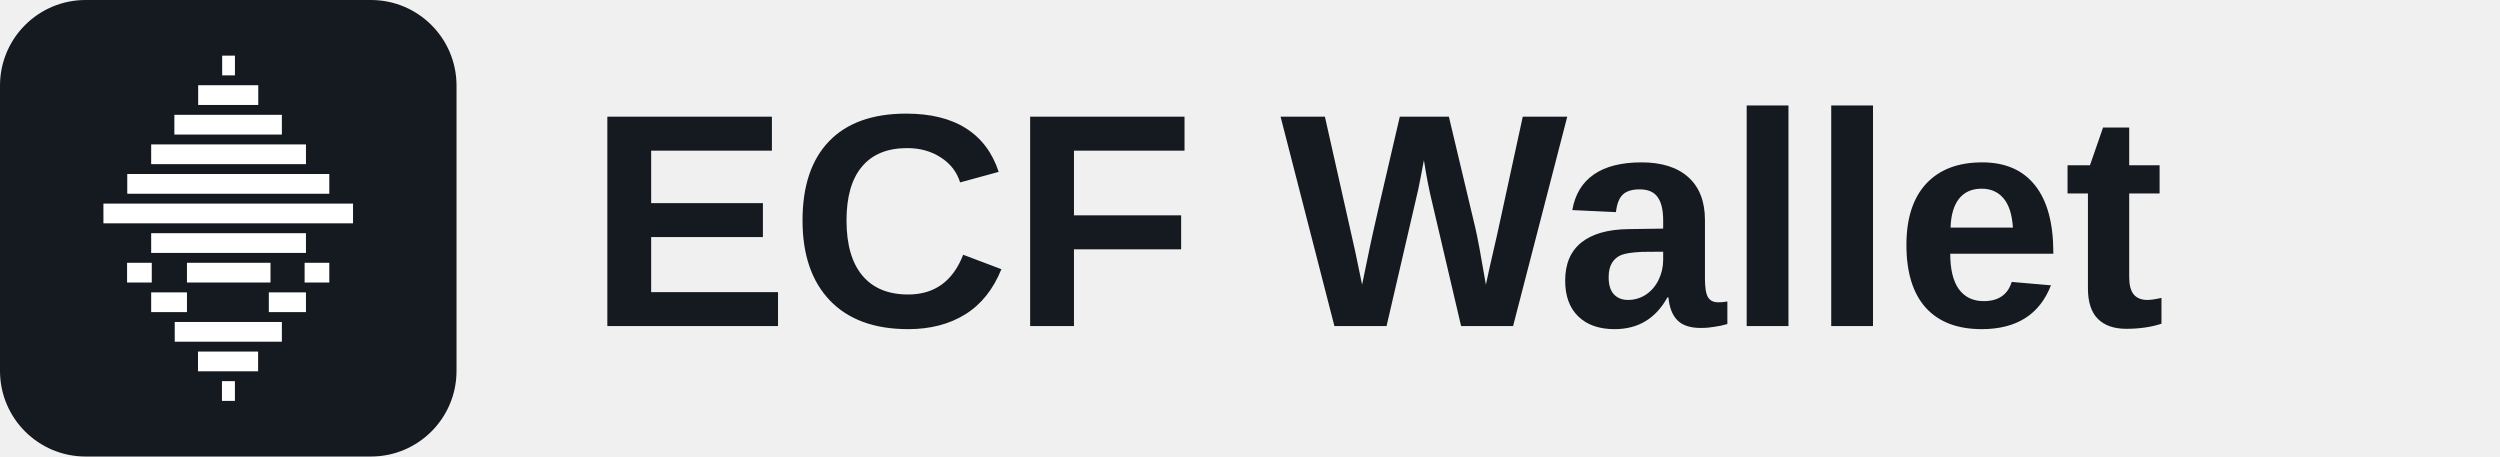
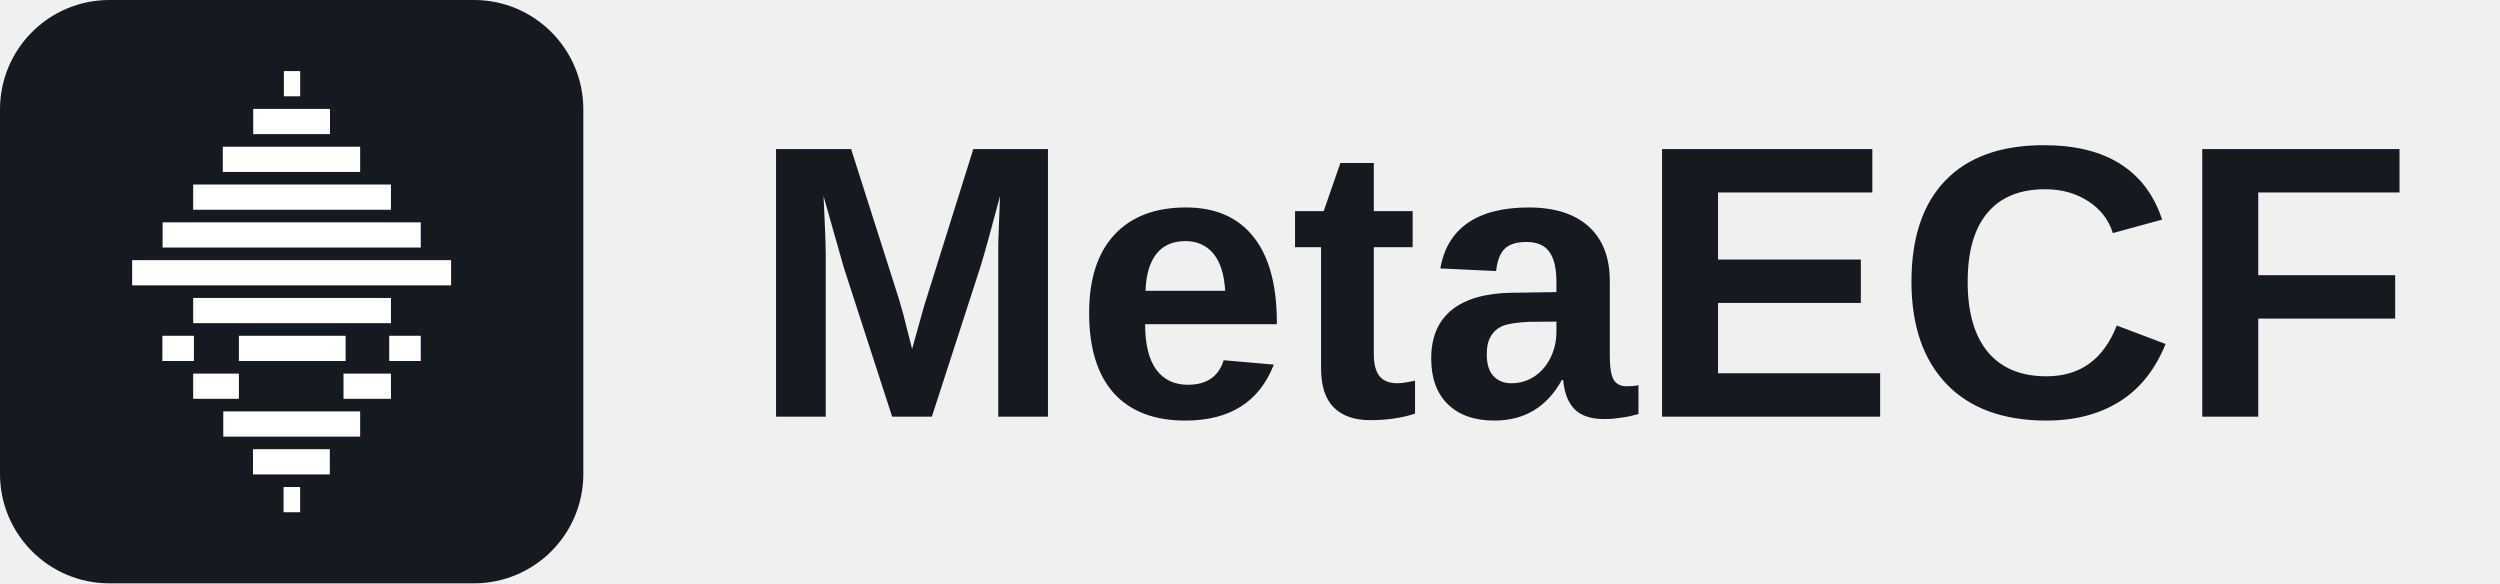
- <svg xmlns="http://www.w3.org/2000/svg" viewBox="0 0 230 42">
+ <svg xmlns="http://www.w3.org/2000/svg" viewBox="0 0 180 42">
  <svg width="42" height="42" viewBox="0 0 256 256">
    <rect width="256" height="256" rx="48" fill="#151a21" />
    <g transform="translate(58 31.2) scale(0.8)">
      <rect x="83.233" y="0" width="8.942" height="13.829" fill="white" />
      <rect x="66.412" y="20.743" width="42.121" height="13.829" fill="white" />
      <rect x="49.723" y="41.486" width="75.348" height="13.829" fill="white" />
      <rect x="33.468" y="62.229" width="108.494" height="13.829" fill="white" />
      <rect x="16.708" y="82.971" width="141.613" height="13.829" fill="white" />
      <rect x="0" y="103.714" width="174.956" height="13.829" fill="white" />
      <rect x="33.468" y="124.457" width="108.494" height="13.829" fill="white" />
      <rect x="16.578" y="145.2" width="17.302" height="13.829" fill="white" />
      <rect x="58.551" y="145.2" width="58.554" height="13.829" fill="white" />
      <rect x="141.019" y="145.2" width="17.302" height="13.829" fill="white" />
      <rect x="33.468" y="165.943" width="25.084" height="13.829" fill="white" />
      <rect x="115.936" y="165.943" width="26.026" height="13.829" fill="white" />
      <rect x="49.987" y="186.686" width="75.085" height="13.829" fill="white" />
      <rect x="66.279" y="207.429" width="42.142" height="13.829" fill="white" />
      <rect x="83.072" y="228.171" width="9.083" height="13.829" fill="white" />
    </g>
  </svg>
-   <text x="54" y="30" font-family="Arial, Helvetica, sans-serif" font-size="28" font-weight="600" fill="#151a21">ECF Wallet</text>
+   <text x="54" y="30" font-family="Arial, Helvetica, sans-serif" font-size="28" font-weight="600" fill="#151a21">MetaECF</text>
</svg>
